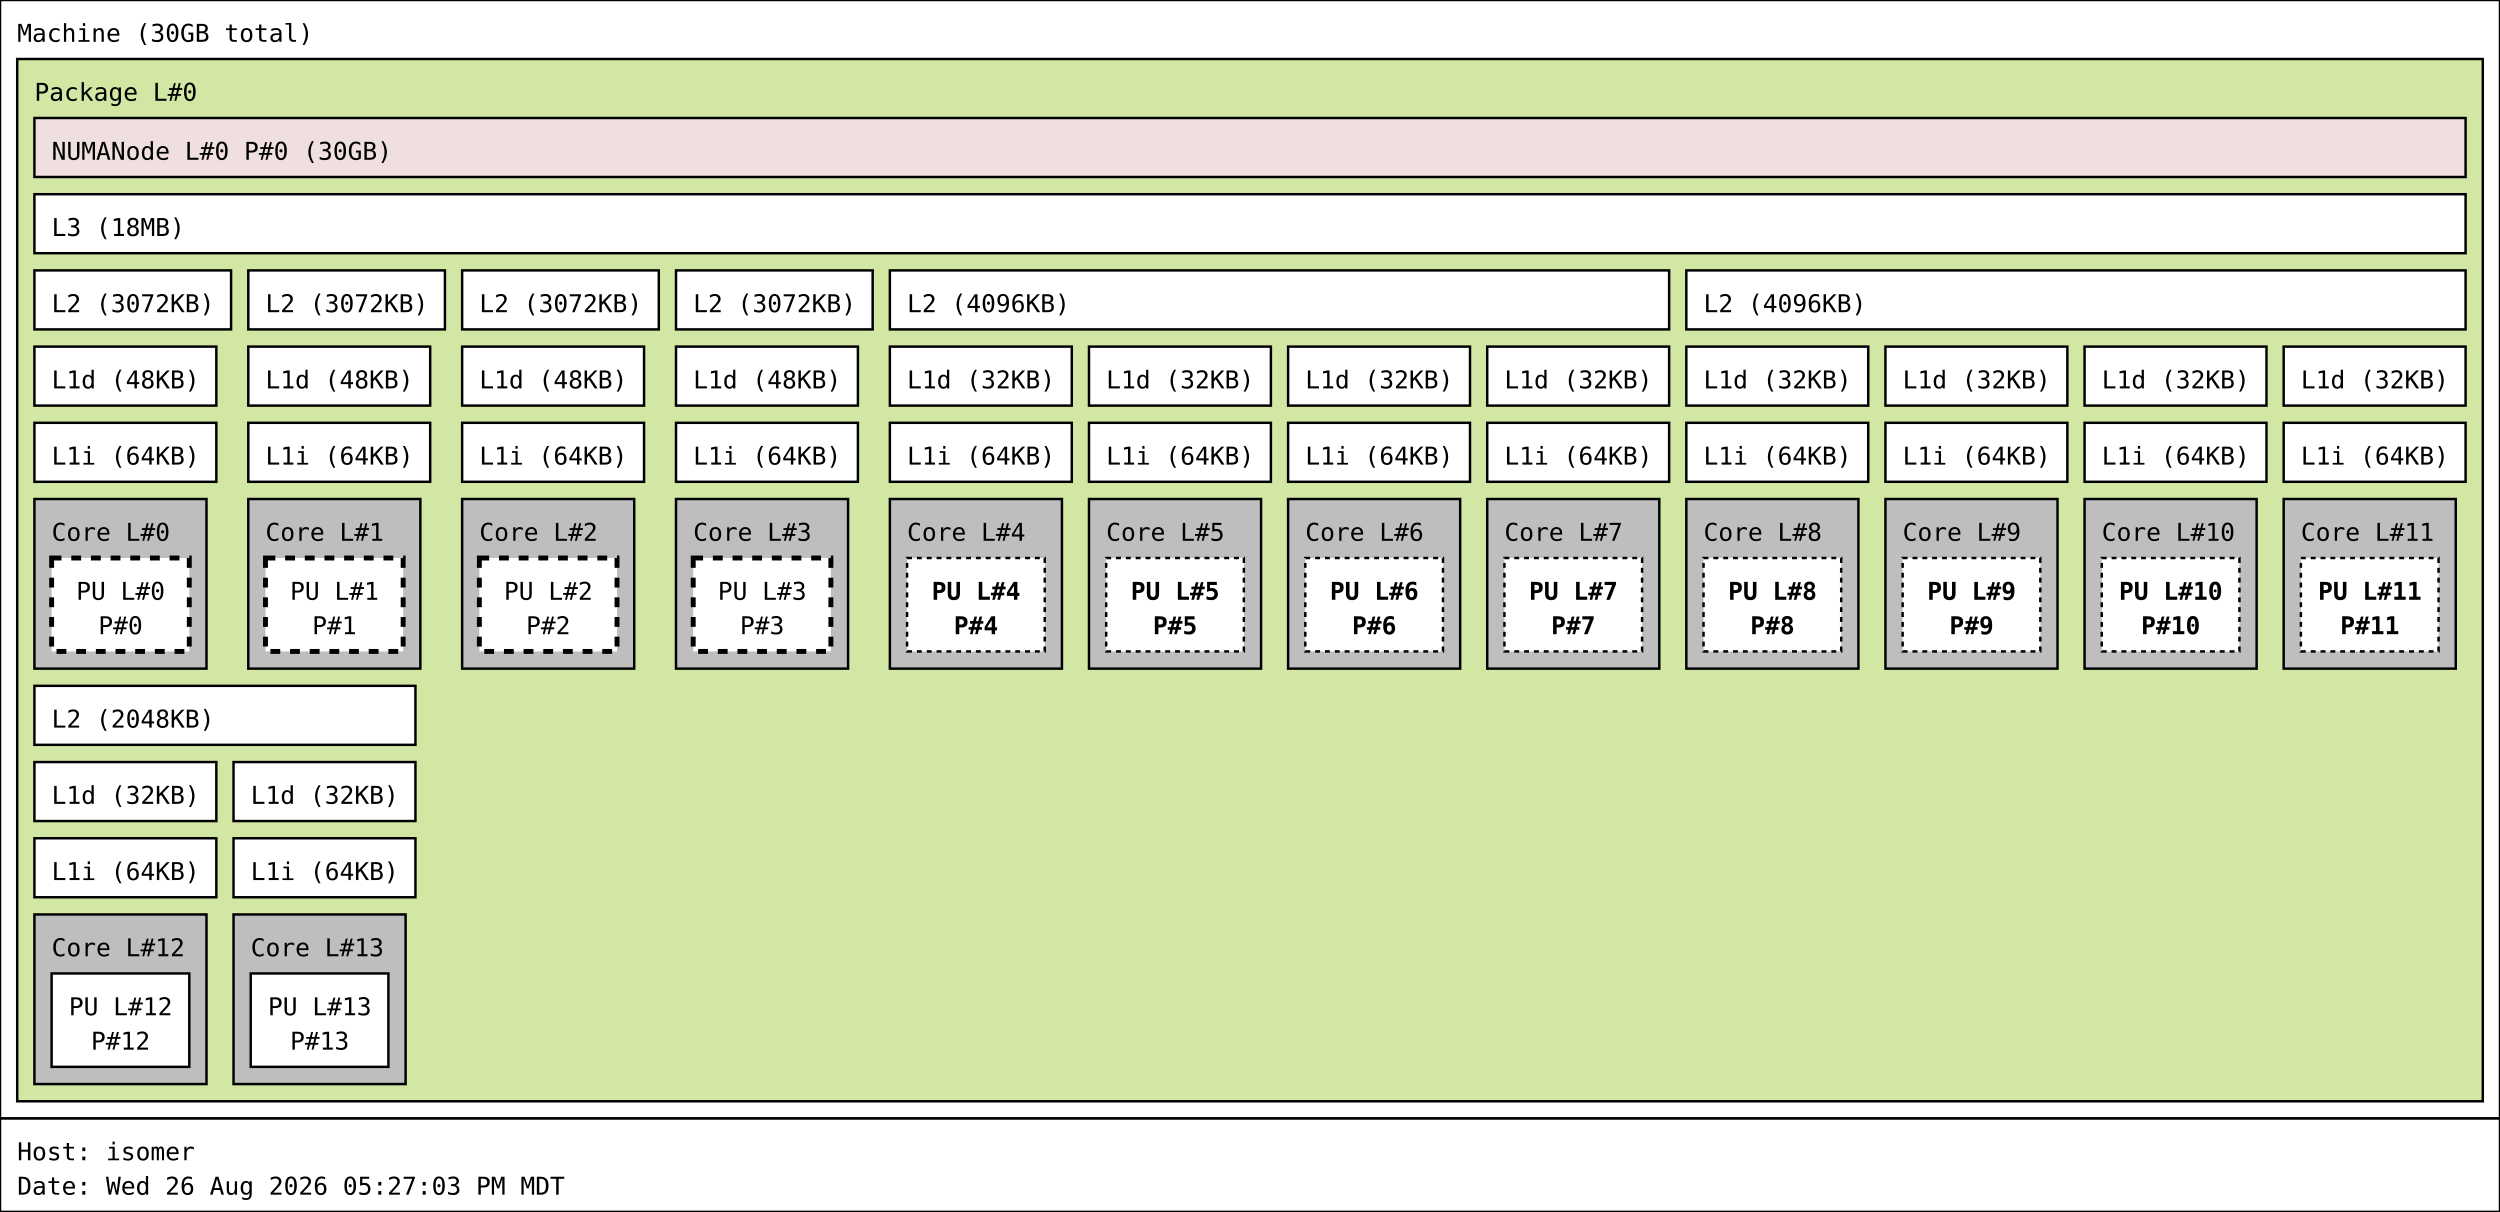
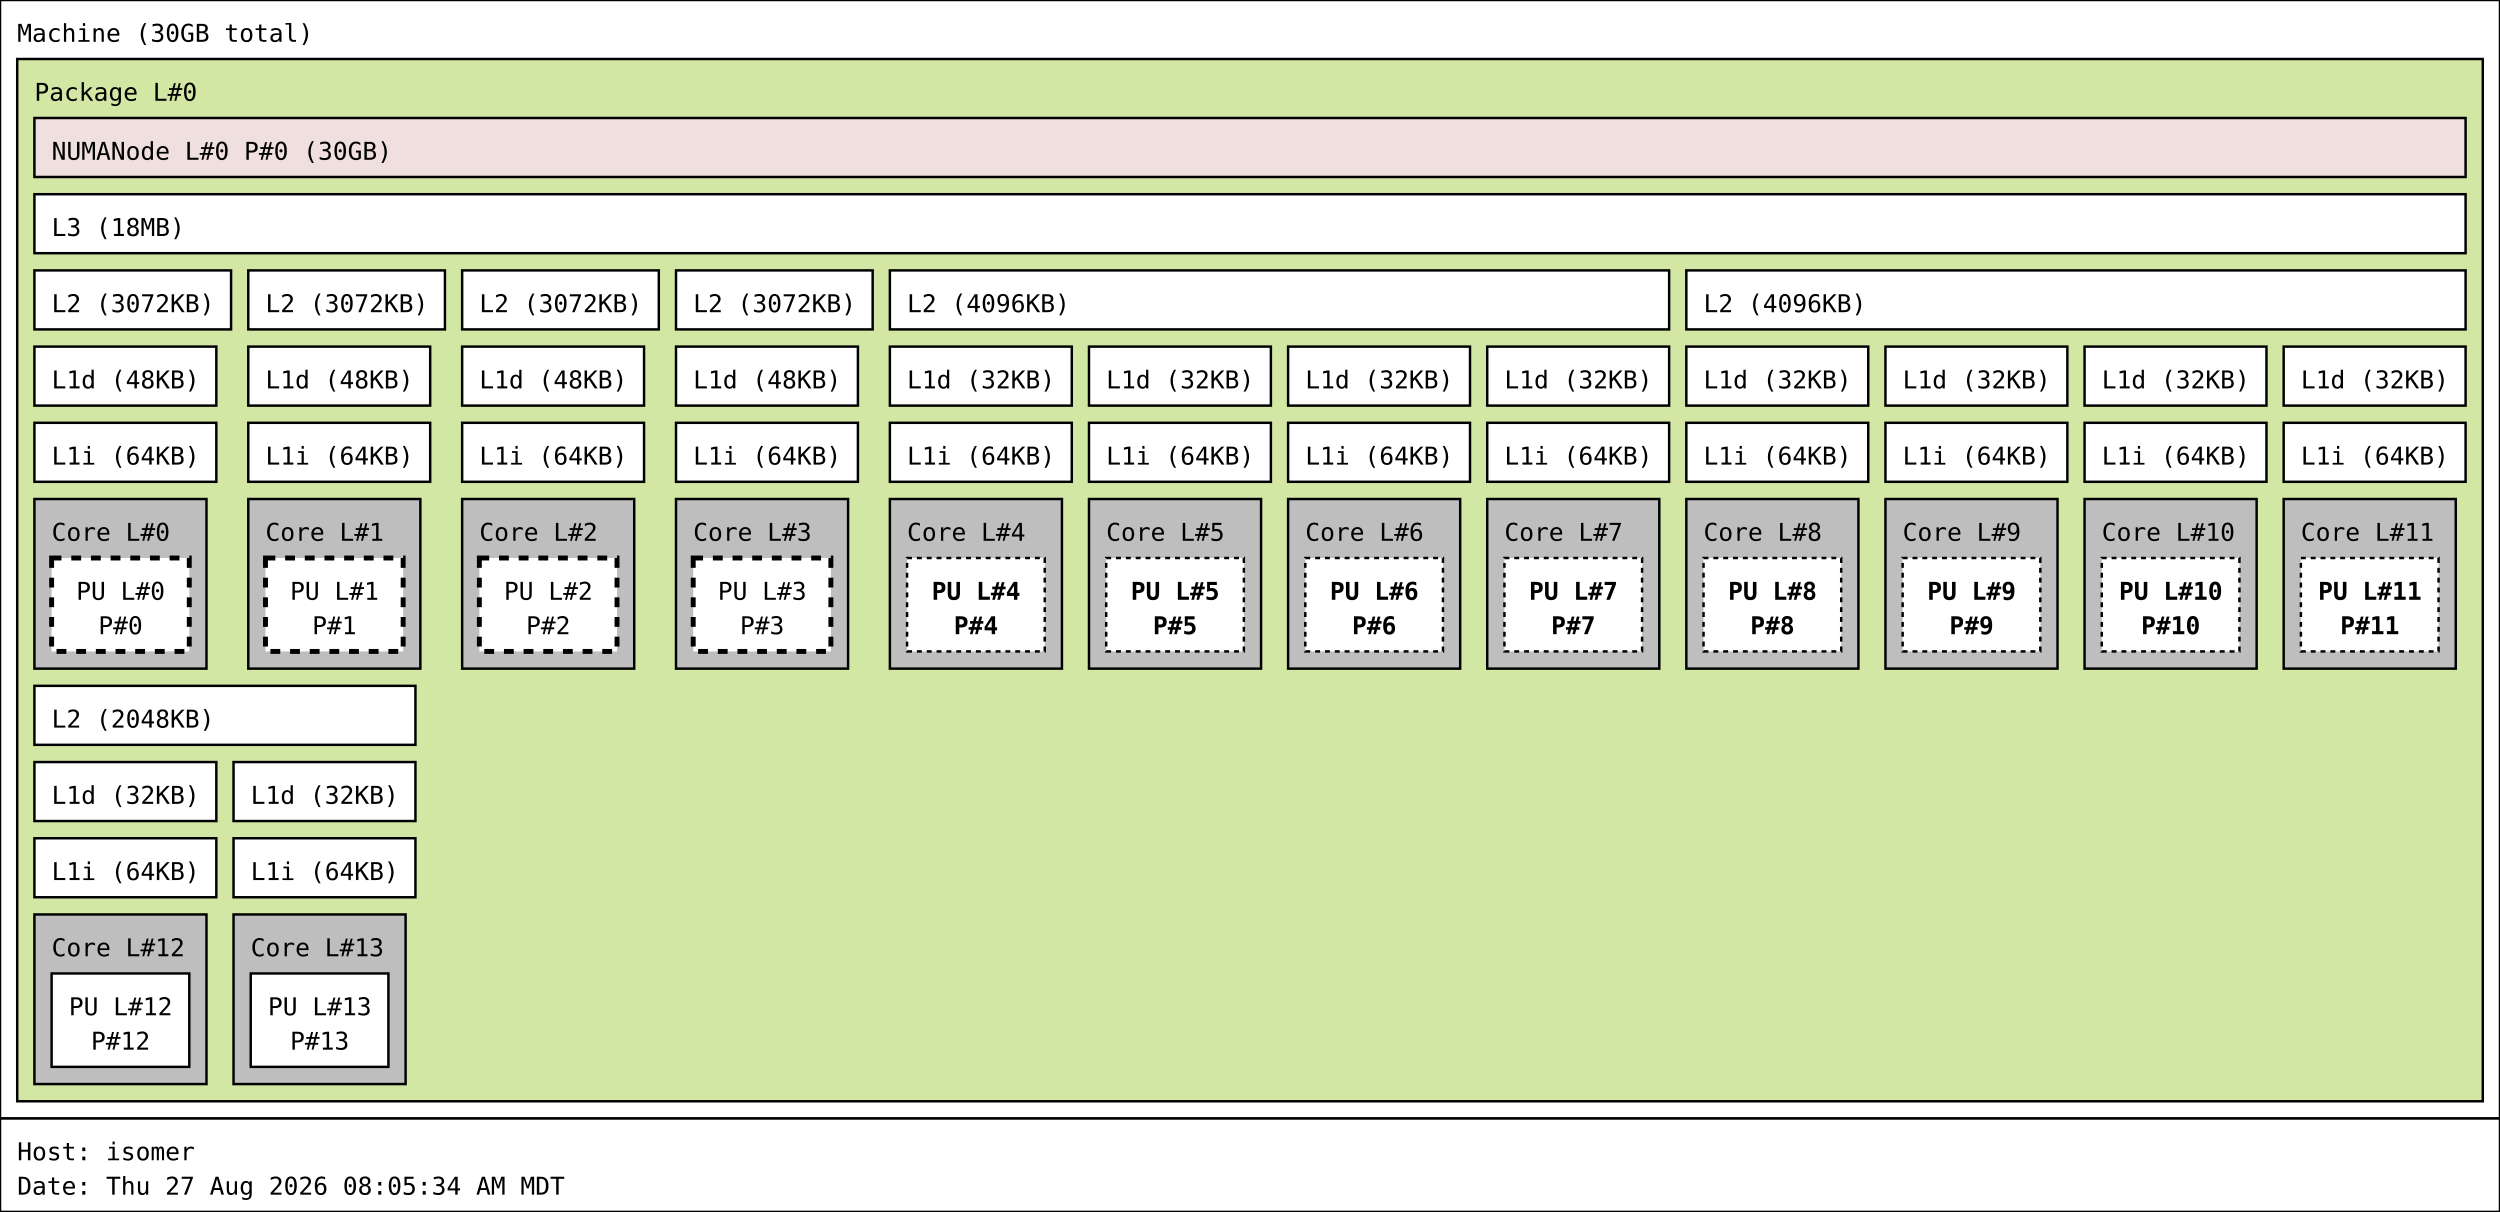
<svg xmlns="http://www.w3.org/2000/svg" width="1017px" height="493px" viewBox="0 0 1017px 493px" version="1.1">
  <rect id="Machine_0_rect" class="Machine" x="0" y="0" width="1017" height="455" fill="rgb(255,255,255)" stroke="rgb(0,0,0)" stroke-width="1" />
  <text id="Machine_0_text" class="Machine" font-family="Monospace" x="7" y="17" fill="rgb(0,0,0)" font-size="10px">Machine (30GB total)</text>
  <rect id="Package_0_rect" class="Package" x="7" y="24" width="1003" height="424" fill="rgb(210,231,164)" stroke="rgb(0,0,0)" stroke-width="1" />
  <text id="Package_0_text" class="Package" font-family="Monospace" x="14" y="41" fill="rgb(0,0,0)" font-size="10px">Package L#0</text>
  <rect id="L3_0_rect" class="L3" x="14" y="79" width="989" height="24" fill="rgb(255,255,255)" stroke="rgb(0,0,0)" stroke-width="1" />
  <text id="L3_0_text" class="L3" font-family="Monospace" x="21" y="96" fill="rgb(0,0,0)" font-size="10px">L3 (18MB)</text>
  <rect id="L2_0_rect" class="L2" x="14" y="110" width="80" height="24" fill="rgb(255,255,255)" stroke="rgb(0,0,0)" stroke-width="1" />
  <text id="L2_0_text" class="L2" font-family="Monospace" x="21" y="127" fill="rgb(0,0,0)" font-size="10px">L2 (3072KB)</text>
  <rect id="L1d_0_rect" class="L1d" x="14" y="141" width="74" height="24" fill="rgb(255,255,255)" stroke="rgb(0,0,0)" stroke-width="1" />
  <text id="L1d_0_text" class="L1d" font-family="Monospace" x="21" y="158" fill="rgb(0,0,0)" font-size="10px">L1d (48KB)</text>
  <rect id="L1i_0_rect" class="L1i" x="14" y="172" width="74" height="24" fill="rgb(255,255,255)" stroke="rgb(0,0,0)" stroke-width="1" />
  <text id="L1i_0_text" class="L1i" font-family="Monospace" x="21" y="189" fill="rgb(0,0,0)" font-size="10px">L1i (64KB)</text>
  <rect id="Core_0_rect" class="Core" x="14" y="203" width="70" height="69" fill="rgb(190,190,190)" stroke="rgb(0,0,0)" stroke-width="1" />
  <text id="Core_0_text" class="Core" font-family="Monospace" x="21" y="220" fill="rgb(0,0,0)" font-size="10px">Core L#0</text>
  <rect id="PU_0_rect" class="PU" x="21" y="227" width="56" height="38" fill="rgb(255,255,255)" stroke="rgb(0,0,0)" stroke-width="2" stroke-dasharray="4" />
  <text id="PU_0_text" class="PU" font-family="Monospace" x="31" y="244" fill="rgb(0,0,0)" font-size="10px">PU L#0</text>
  <text id="PU_0_text_1" class="PU" font-family="Monospace" x="40" y="258" fill="rgb(0,0,0)" font-size="10px">P#0</text>
  <rect id="L2_1_rect" class="L2" x="101" y="110" width="80" height="24" fill="rgb(255,255,255)" stroke="rgb(0,0,0)" stroke-width="1" />
  <text id="L2_1_text" class="L2" font-family="Monospace" x="108" y="127" fill="rgb(0,0,0)" font-size="10px">L2 (3072KB)</text>
  <rect id="L1d_1_rect" class="L1d" x="101" y="141" width="74" height="24" fill="rgb(255,255,255)" stroke="rgb(0,0,0)" stroke-width="1" />
  <text id="L1d_1_text" class="L1d" font-family="Monospace" x="108" y="158" fill="rgb(0,0,0)" font-size="10px">L1d (48KB)</text>
  <rect id="L1i_1_rect" class="L1i" x="101" y="172" width="74" height="24" fill="rgb(255,255,255)" stroke="rgb(0,0,0)" stroke-width="1" />
  <text id="L1i_1_text" class="L1i" font-family="Monospace" x="108" y="189" fill="rgb(0,0,0)" font-size="10px">L1i (64KB)</text>
  <rect id="Core_1_rect" class="Core" x="101" y="203" width="70" height="69" fill="rgb(190,190,190)" stroke="rgb(0,0,0)" stroke-width="1" />
  <text id="Core_1_text" class="Core" font-family="Monospace" x="108" y="220" fill="rgb(0,0,0)" font-size="10px">Core L#1</text>
  <rect id="PU_1_rect" class="PU" x="108" y="227" width="56" height="38" fill="rgb(255,255,255)" stroke="rgb(0,0,0)" stroke-width="2" stroke-dasharray="4" />
  <text id="PU_1_text" class="PU" font-family="Monospace" x="118" y="244" fill="rgb(0,0,0)" font-size="10px">PU L#1</text>
  <text id="PU_1_text_1" class="PU" font-family="Monospace" x="127" y="258" fill="rgb(0,0,0)" font-size="10px">P#1</text>
  <rect id="L2_2_rect" class="L2" x="188" y="110" width="80" height="24" fill="rgb(255,255,255)" stroke="rgb(0,0,0)" stroke-width="1" />
  <text id="L2_2_text" class="L2" font-family="Monospace" x="195" y="127" fill="rgb(0,0,0)" font-size="10px">L2 (3072KB)</text>
  <rect id="L1d_2_rect" class="L1d" x="188" y="141" width="74" height="24" fill="rgb(255,255,255)" stroke="rgb(0,0,0)" stroke-width="1" />
  <text id="L1d_2_text" class="L1d" font-family="Monospace" x="195" y="158" fill="rgb(0,0,0)" font-size="10px">L1d (48KB)</text>
  <rect id="L1i_2_rect" class="L1i" x="188" y="172" width="74" height="24" fill="rgb(255,255,255)" stroke="rgb(0,0,0)" stroke-width="1" />
  <text id="L1i_2_text" class="L1i" font-family="Monospace" x="195" y="189" fill="rgb(0,0,0)" font-size="10px">L1i (64KB)</text>
  <rect id="Core_2_rect" class="Core" x="188" y="203" width="70" height="69" fill="rgb(190,190,190)" stroke="rgb(0,0,0)" stroke-width="1" />
  <text id="Core_2_text" class="Core" font-family="Monospace" x="195" y="220" fill="rgb(0,0,0)" font-size="10px">Core L#2</text>
  <rect id="PU_2_rect" class="PU" x="195" y="227" width="56" height="38" fill="rgb(255,255,255)" stroke="rgb(0,0,0)" stroke-width="2" stroke-dasharray="4" />
  <text id="PU_2_text" class="PU" font-family="Monospace" x="205" y="244" fill="rgb(0,0,0)" font-size="10px">PU L#2</text>
  <text id="PU_2_text_1" class="PU" font-family="Monospace" x="214" y="258" fill="rgb(0,0,0)" font-size="10px">P#2</text>
  <rect id="L2_3_rect" class="L2" x="275" y="110" width="80" height="24" fill="rgb(255,255,255)" stroke="rgb(0,0,0)" stroke-width="1" />
  <text id="L2_3_text" class="L2" font-family="Monospace" x="282" y="127" fill="rgb(0,0,0)" font-size="10px">L2 (3072KB)</text>
  <rect id="L1d_3_rect" class="L1d" x="275" y="141" width="74" height="24" fill="rgb(255,255,255)" stroke="rgb(0,0,0)" stroke-width="1" />
  <text id="L1d_3_text" class="L1d" font-family="Monospace" x="282" y="158" fill="rgb(0,0,0)" font-size="10px">L1d (48KB)</text>
  <rect id="L1i_3_rect" class="L1i" x="275" y="172" width="74" height="24" fill="rgb(255,255,255)" stroke="rgb(0,0,0)" stroke-width="1" />
  <text id="L1i_3_text" class="L1i" font-family="Monospace" x="282" y="189" fill="rgb(0,0,0)" font-size="10px">L1i (64KB)</text>
  <rect id="Core_3_rect" class="Core" x="275" y="203" width="70" height="69" fill="rgb(190,190,190)" stroke="rgb(0,0,0)" stroke-width="1" />
  <text id="Core_3_text" class="Core" font-family="Monospace" x="282" y="220" fill="rgb(0,0,0)" font-size="10px">Core L#3</text>
  <rect id="PU_3_rect" class="PU" x="282" y="227" width="56" height="38" fill="rgb(255,255,255)" stroke="rgb(0,0,0)" stroke-width="2" stroke-dasharray="4" />
  <text id="PU_3_text" class="PU" font-family="Monospace" x="292" y="244" fill="rgb(0,0,0)" font-size="10px">PU L#3</text>
  <text id="PU_3_text_1" class="PU" font-family="Monospace" x="301" y="258" fill="rgb(0,0,0)" font-size="10px">P#3</text>
  <rect id="L2_4_rect" class="L2" x="362" y="110" width="317" height="24" fill="rgb(255,255,255)" stroke="rgb(0,0,0)" stroke-width="1" />
  <text id="L2_4_text" class="L2" font-family="Monospace" x="369" y="127" fill="rgb(0,0,0)" font-size="10px">L2 (4096KB)</text>
  <rect id="L1d_4_rect" class="L1d" x="362" y="141" width="74" height="24" fill="rgb(255,255,255)" stroke="rgb(0,0,0)" stroke-width="1" />
  <text id="L1d_4_text" class="L1d" font-family="Monospace" x="369" y="158" fill="rgb(0,0,0)" font-size="10px">L1d (32KB)</text>
  <rect id="L1i_4_rect" class="L1i" x="362" y="172" width="74" height="24" fill="rgb(255,255,255)" stroke="rgb(0,0,0)" stroke-width="1" />
  <text id="L1i_4_text" class="L1i" font-family="Monospace" x="369" y="189" fill="rgb(0,0,0)" font-size="10px">L1i (64KB)</text>
  <rect id="Core_4_rect" class="Core" x="362" y="203" width="70" height="69" fill="rgb(190,190,190)" stroke="rgb(0,0,0)" stroke-width="1" />
  <text id="Core_4_text" class="Core" font-family="Monospace" x="369" y="220" fill="rgb(0,0,0)" font-size="10px">Core L#4</text>
  <rect id="PU_4_rect" class="PU" x="369" y="227" width="56" height="38" fill="rgb(255,255,255)" stroke="rgb(0,0,0)" stroke-width="1" stroke-dasharray="2" />
  <text id="PU_4_text" class="PU" font-family="Monospace" font-weight="bold" x="379" y="244" fill="rgb(0,0,0)" font-size="10px">PU L#4</text>
  <text id="PU_4_text_1" class="PU" font-family="Monospace" font-weight="bold" x="388" y="258" fill="rgb(0,0,0)" font-size="10px">P#4</text>
  <rect id="L1d_5_rect" class="L1d" x="443" y="141" width="74" height="24" fill="rgb(255,255,255)" stroke="rgb(0,0,0)" stroke-width="1" />
  <text id="L1d_5_text" class="L1d" font-family="Monospace" x="450" y="158" fill="rgb(0,0,0)" font-size="10px">L1d (32KB)</text>
  <rect id="L1i_5_rect" class="L1i" x="443" y="172" width="74" height="24" fill="rgb(255,255,255)" stroke="rgb(0,0,0)" stroke-width="1" />
  <text id="L1i_5_text" class="L1i" font-family="Monospace" x="450" y="189" fill="rgb(0,0,0)" font-size="10px">L1i (64KB)</text>
  <rect id="Core_5_rect" class="Core" x="443" y="203" width="70" height="69" fill="rgb(190,190,190)" stroke="rgb(0,0,0)" stroke-width="1" />
  <text id="Core_5_text" class="Core" font-family="Monospace" x="450" y="220" fill="rgb(0,0,0)" font-size="10px">Core L#5</text>
  <rect id="PU_5_rect" class="PU" x="450" y="227" width="56" height="38" fill="rgb(255,255,255)" stroke="rgb(0,0,0)" stroke-width="1" stroke-dasharray="2" />
  <text id="PU_5_text" class="PU" font-family="Monospace" font-weight="bold" x="460" y="244" fill="rgb(0,0,0)" font-size="10px">PU L#5</text>
  <text id="PU_5_text_1" class="PU" font-family="Monospace" font-weight="bold" x="469" y="258" fill="rgb(0,0,0)" font-size="10px">P#5</text>
  <rect id="L1d_6_rect" class="L1d" x="524" y="141" width="74" height="24" fill="rgb(255,255,255)" stroke="rgb(0,0,0)" stroke-width="1" />
  <text id="L1d_6_text" class="L1d" font-family="Monospace" x="531" y="158" fill="rgb(0,0,0)" font-size="10px">L1d (32KB)</text>
  <rect id="L1i_6_rect" class="L1i" x="524" y="172" width="74" height="24" fill="rgb(255,255,255)" stroke="rgb(0,0,0)" stroke-width="1" />
  <text id="L1i_6_text" class="L1i" font-family="Monospace" x="531" y="189" fill="rgb(0,0,0)" font-size="10px">L1i (64KB)</text>
  <rect id="Core_6_rect" class="Core" x="524" y="203" width="70" height="69" fill="rgb(190,190,190)" stroke="rgb(0,0,0)" stroke-width="1" />
  <text id="Core_6_text" class="Core" font-family="Monospace" x="531" y="220" fill="rgb(0,0,0)" font-size="10px">Core L#6</text>
  <rect id="PU_6_rect" class="PU" x="531" y="227" width="56" height="38" fill="rgb(255,255,255)" stroke="rgb(0,0,0)" stroke-width="1" stroke-dasharray="2" />
  <text id="PU_6_text" class="PU" font-family="Monospace" font-weight="bold" x="541" y="244" fill="rgb(0,0,0)" font-size="10px">PU L#6</text>
  <text id="PU_6_text_1" class="PU" font-family="Monospace" font-weight="bold" x="550" y="258" fill="rgb(0,0,0)" font-size="10px">P#6</text>
  <rect id="L1d_7_rect" class="L1d" x="605" y="141" width="74" height="24" fill="rgb(255,255,255)" stroke="rgb(0,0,0)" stroke-width="1" />
  <text id="L1d_7_text" class="L1d" font-family="Monospace" x="612" y="158" fill="rgb(0,0,0)" font-size="10px">L1d (32KB)</text>
  <rect id="L1i_7_rect" class="L1i" x="605" y="172" width="74" height="24" fill="rgb(255,255,255)" stroke="rgb(0,0,0)" stroke-width="1" />
  <text id="L1i_7_text" class="L1i" font-family="Monospace" x="612" y="189" fill="rgb(0,0,0)" font-size="10px">L1i (64KB)</text>
  <rect id="Core_7_rect" class="Core" x="605" y="203" width="70" height="69" fill="rgb(190,190,190)" stroke="rgb(0,0,0)" stroke-width="1" />
  <text id="Core_7_text" class="Core" font-family="Monospace" x="612" y="220" fill="rgb(0,0,0)" font-size="10px">Core L#7</text>
  <rect id="PU_7_rect" class="PU" x="612" y="227" width="56" height="38" fill="rgb(255,255,255)" stroke="rgb(0,0,0)" stroke-width="1" stroke-dasharray="2" />
  <text id="PU_7_text" class="PU" font-family="Monospace" font-weight="bold" x="622" y="244" fill="rgb(0,0,0)" font-size="10px">PU L#7</text>
  <text id="PU_7_text_1" class="PU" font-family="Monospace" font-weight="bold" x="631" y="258" fill="rgb(0,0,0)" font-size="10px">P#7</text>
  <rect id="L2_5_rect" class="L2" x="686" y="110" width="317" height="24" fill="rgb(255,255,255)" stroke="rgb(0,0,0)" stroke-width="1" />
  <text id="L2_5_text" class="L2" font-family="Monospace" x="693" y="127" fill="rgb(0,0,0)" font-size="10px">L2 (4096KB)</text>
  <rect id="L1d_8_rect" class="L1d" x="686" y="141" width="74" height="24" fill="rgb(255,255,255)" stroke="rgb(0,0,0)" stroke-width="1" />
  <text id="L1d_8_text" class="L1d" font-family="Monospace" x="693" y="158" fill="rgb(0,0,0)" font-size="10px">L1d (32KB)</text>
  <rect id="L1i_8_rect" class="L1i" x="686" y="172" width="74" height="24" fill="rgb(255,255,255)" stroke="rgb(0,0,0)" stroke-width="1" />
  <text id="L1i_8_text" class="L1i" font-family="Monospace" x="693" y="189" fill="rgb(0,0,0)" font-size="10px">L1i (64KB)</text>
  <rect id="Core_8_rect" class="Core" x="686" y="203" width="70" height="69" fill="rgb(190,190,190)" stroke="rgb(0,0,0)" stroke-width="1" />
  <text id="Core_8_text" class="Core" font-family="Monospace" x="693" y="220" fill="rgb(0,0,0)" font-size="10px">Core L#8</text>
  <rect id="PU_8_rect" class="PU" x="693" y="227" width="56" height="38" fill="rgb(255,255,255)" stroke="rgb(0,0,0)" stroke-width="1" stroke-dasharray="2" />
  <text id="PU_8_text" class="PU" font-family="Monospace" font-weight="bold" x="703" y="244" fill="rgb(0,0,0)" font-size="10px">PU L#8</text>
  <text id="PU_8_text_1" class="PU" font-family="Monospace" font-weight="bold" x="712" y="258" fill="rgb(0,0,0)" font-size="10px">P#8</text>
  <rect id="L1d_9_rect" class="L1d" x="767" y="141" width="74" height="24" fill="rgb(255,255,255)" stroke="rgb(0,0,0)" stroke-width="1" />
  <text id="L1d_9_text" class="L1d" font-family="Monospace" x="774" y="158" fill="rgb(0,0,0)" font-size="10px">L1d (32KB)</text>
  <rect id="L1i_9_rect" class="L1i" x="767" y="172" width="74" height="24" fill="rgb(255,255,255)" stroke="rgb(0,0,0)" stroke-width="1" />
  <text id="L1i_9_text" class="L1i" font-family="Monospace" x="774" y="189" fill="rgb(0,0,0)" font-size="10px">L1i (64KB)</text>
  <rect id="Core_9_rect" class="Core" x="767" y="203" width="70" height="69" fill="rgb(190,190,190)" stroke="rgb(0,0,0)" stroke-width="1" />
  <text id="Core_9_text" class="Core" font-family="Monospace" x="774" y="220" fill="rgb(0,0,0)" font-size="10px">Core L#9</text>
  <rect id="PU_9_rect" class="PU" x="774" y="227" width="56" height="38" fill="rgb(255,255,255)" stroke="rgb(0,0,0)" stroke-width="1" stroke-dasharray="2" />
  <text id="PU_9_text" class="PU" font-family="Monospace" font-weight="bold" x="784" y="244" fill="rgb(0,0,0)" font-size="10px">PU L#9</text>
  <text id="PU_9_text_1" class="PU" font-family="Monospace" font-weight="bold" x="793" y="258" fill="rgb(0,0,0)" font-size="10px">P#9</text>
  <rect id="L1d_10_rect" class="L1d" x="848" y="141" width="74" height="24" fill="rgb(255,255,255)" stroke="rgb(0,0,0)" stroke-width="1" />
  <text id="L1d_10_text" class="L1d" font-family="Monospace" x="855" y="158" fill="rgb(0,0,0)" font-size="10px">L1d (32KB)</text>
  <rect id="L1i_10_rect" class="L1i" x="848" y="172" width="74" height="24" fill="rgb(255,255,255)" stroke="rgb(0,0,0)" stroke-width="1" />
  <text id="L1i_10_text" class="L1i" font-family="Monospace" x="855" y="189" fill="rgb(0,0,0)" font-size="10px">L1i (64KB)</text>
  <rect id="Core_10_rect" class="Core" x="848" y="203" width="70" height="69" fill="rgb(190,190,190)" stroke="rgb(0,0,0)" stroke-width="1" />
  <text id="Core_10_text" class="Core" font-family="Monospace" x="855" y="220" fill="rgb(0,0,0)" font-size="10px">Core L#10</text>
  <rect id="PU_10_rect" class="PU" x="855" y="227" width="56" height="38" fill="rgb(255,255,255)" stroke="rgb(0,0,0)" stroke-width="1" stroke-dasharray="2" />
  <text id="PU_10_text" class="PU" font-family="Monospace" font-weight="bold" x="862" y="244" fill="rgb(0,0,0)" font-size="10px">PU L#10</text>
  <text id="PU_10_text_1" class="PU" font-family="Monospace" font-weight="bold" x="871" y="258" fill="rgb(0,0,0)" font-size="10px">P#10</text>
  <rect id="L1d_11_rect" class="L1d" x="929" y="141" width="74" height="24" fill="rgb(255,255,255)" stroke="rgb(0,0,0)" stroke-width="1" />
  <text id="L1d_11_text" class="L1d" font-family="Monospace" x="936" y="158" fill="rgb(0,0,0)" font-size="10px">L1d (32KB)</text>
  <rect id="L1i_11_rect" class="L1i" x="929" y="172" width="74" height="24" fill="rgb(255,255,255)" stroke="rgb(0,0,0)" stroke-width="1" />
  <text id="L1i_11_text" class="L1i" font-family="Monospace" x="936" y="189" fill="rgb(0,0,0)" font-size="10px">L1i (64KB)</text>
  <rect id="Core_11_rect" class="Core" x="929" y="203" width="70" height="69" fill="rgb(190,190,190)" stroke="rgb(0,0,0)" stroke-width="1" />
  <text id="Core_11_text" class="Core" font-family="Monospace" x="936" y="220" fill="rgb(0,0,0)" font-size="10px">Core L#11</text>
  <rect id="PU_11_rect" class="PU" x="936" y="227" width="56" height="38" fill="rgb(255,255,255)" stroke="rgb(0,0,0)" stroke-width="1" stroke-dasharray="2" />
  <text id="PU_11_text" class="PU" font-family="Monospace" font-weight="bold" x="943" y="244" fill="rgb(0,0,0)" font-size="10px">PU L#11</text>
  <text id="PU_11_text_1" class="PU" font-family="Monospace" font-weight="bold" x="952" y="258" fill="rgb(0,0,0)" font-size="10px">P#11</text>
  <rect id="L2_6_rect" class="L2" x="14" y="279" width="155" height="24" fill="rgb(255,255,255)" stroke="rgb(0,0,0)" stroke-width="1" />
  <text id="L2_6_text" class="L2" font-family="Monospace" x="21" y="296" fill="rgb(0,0,0)" font-size="10px">L2 (2048KB)</text>
  <rect id="L1d_12_rect" class="L1d" x="14" y="310" width="74" height="24" fill="rgb(255,255,255)" stroke="rgb(0,0,0)" stroke-width="1" />
  <text id="L1d_12_text" class="L1d" font-family="Monospace" x="21" y="327" fill="rgb(0,0,0)" font-size="10px">L1d (32KB)</text>
  <rect id="L1i_12_rect" class="L1i" x="14" y="341" width="74" height="24" fill="rgb(255,255,255)" stroke="rgb(0,0,0)" stroke-width="1" />
  <text id="L1i_12_text" class="L1i" font-family="Monospace" x="21" y="358" fill="rgb(0,0,0)" font-size="10px">L1i (64KB)</text>
  <rect id="Core_12_rect" class="Core" x="14" y="372" width="70" height="69" fill="rgb(190,190,190)" stroke="rgb(0,0,0)" stroke-width="1" />
  <text id="Core_12_text" class="Core" font-family="Monospace" x="21" y="389" fill="rgb(0,0,0)" font-size="10px">Core L#12</text>
  <rect id="PU_12_rect" class="PU" x="21" y="396" width="56" height="38" fill="rgb(255,255,255)" stroke="rgb(0,0,0)" stroke-width="1" />
  <text id="PU_12_text" class="PU" font-family="Monospace" x="28" y="413" fill="rgb(0,0,0)" font-size="10px">PU L#12</text>
  <text id="PU_12_text_1" class="PU" font-family="Monospace" x="37" y="427" fill="rgb(0,0,0)" font-size="10px">P#12</text>
  <rect id="L1d_13_rect" class="L1d" x="95" y="310" width="74" height="24" fill="rgb(255,255,255)" stroke="rgb(0,0,0)" stroke-width="1" />
  <text id="L1d_13_text" class="L1d" font-family="Monospace" x="102" y="327" fill="rgb(0,0,0)" font-size="10px">L1d (32KB)</text>
  <rect id="L1i_13_rect" class="L1i" x="95" y="341" width="74" height="24" fill="rgb(255,255,255)" stroke="rgb(0,0,0)" stroke-width="1" />
  <text id="L1i_13_text" class="L1i" font-family="Monospace" x="102" y="358" fill="rgb(0,0,0)" font-size="10px">L1i (64KB)</text>
  <rect id="Core_13_rect" class="Core" x="95" y="372" width="70" height="69" fill="rgb(190,190,190)" stroke="rgb(0,0,0)" stroke-width="1" />
  <text id="Core_13_text" class="Core" font-family="Monospace" x="102" y="389" fill="rgb(0,0,0)" font-size="10px">Core L#13</text>
  <rect id="PU_13_rect" class="PU" x="102" y="396" width="56" height="38" fill="rgb(255,255,255)" stroke="rgb(0,0,0)" stroke-width="1" />
  <text id="PU_13_text" class="PU" font-family="Monospace" x="109" y="413" fill="rgb(0,0,0)" font-size="10px">PU L#13</text>
  <text id="PU_13_text_1" class="PU" font-family="Monospace" x="118" y="427" fill="rgb(0,0,0)" font-size="10px">P#13</text>
  <rect id="NUMANode_0_rect" class="NUMANode" x="14" y="48" width="989" height="24" fill="rgb(239,223,222)" stroke="rgb(0,0,0)" stroke-width="1" />
  <text id="NUMANode_0_text" class="NUMANode" font-family="Monospace" x="21" y="65" fill="rgb(0,0,0)" font-size="10px">NUMANode L#0 P#0 (30GB)</text>
  <rect id="anon_rect" x="0" y="455" width="1017" height="38" fill="rgb(255,255,255)" stroke="rgb(0,0,0)" stroke-width="1" />
  <text id="anon_text" font-family="Monospace" x="7" y="472" fill="rgb(0,0,0)" font-size="10px">Host: isomer</text>
-   <text id="anon_text_1" font-family="Monospace" x="7" y="486" fill="rgb(0,0,0)" font-size="10px">Date: Wed 26 Aug 2026 05:27:03 PM MDT</text>
+   <text id="anon_text_1" font-family="Monospace" x="7" y="486" fill="rgb(0,0,0)" font-size="10px">Date: Thu 27 Aug 2026 08:05:34 AM MDT</text>
</svg>
